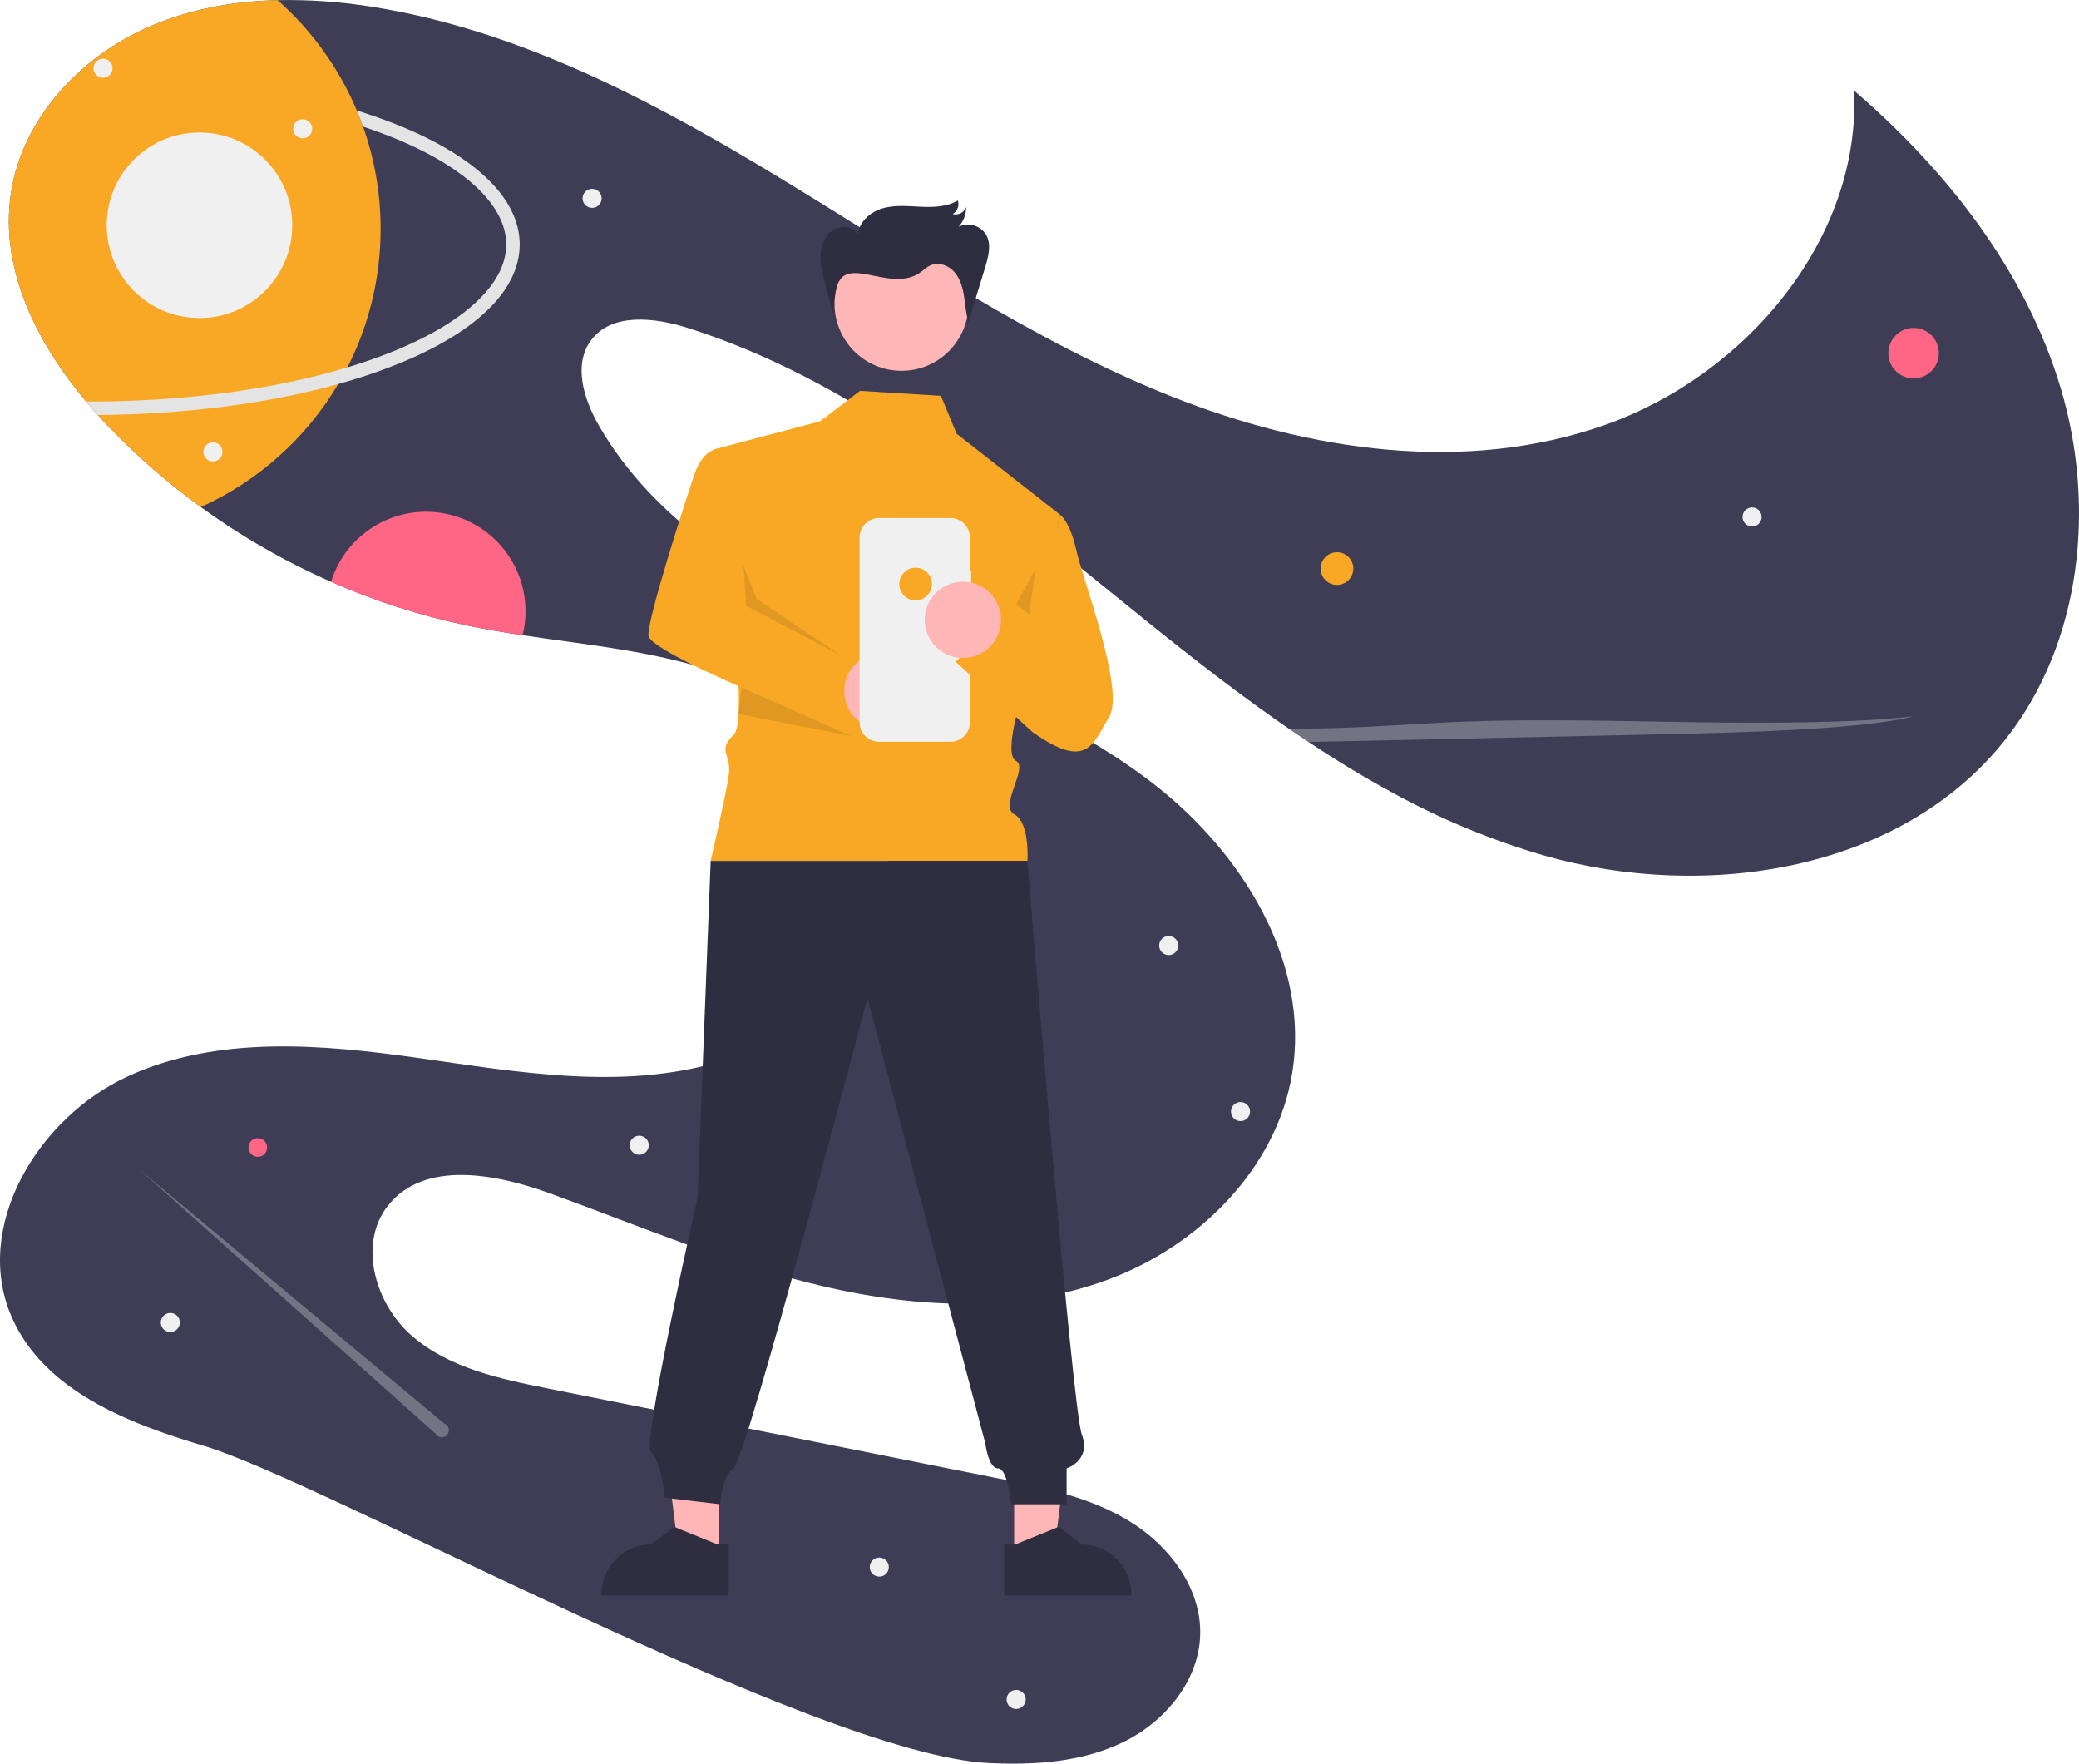
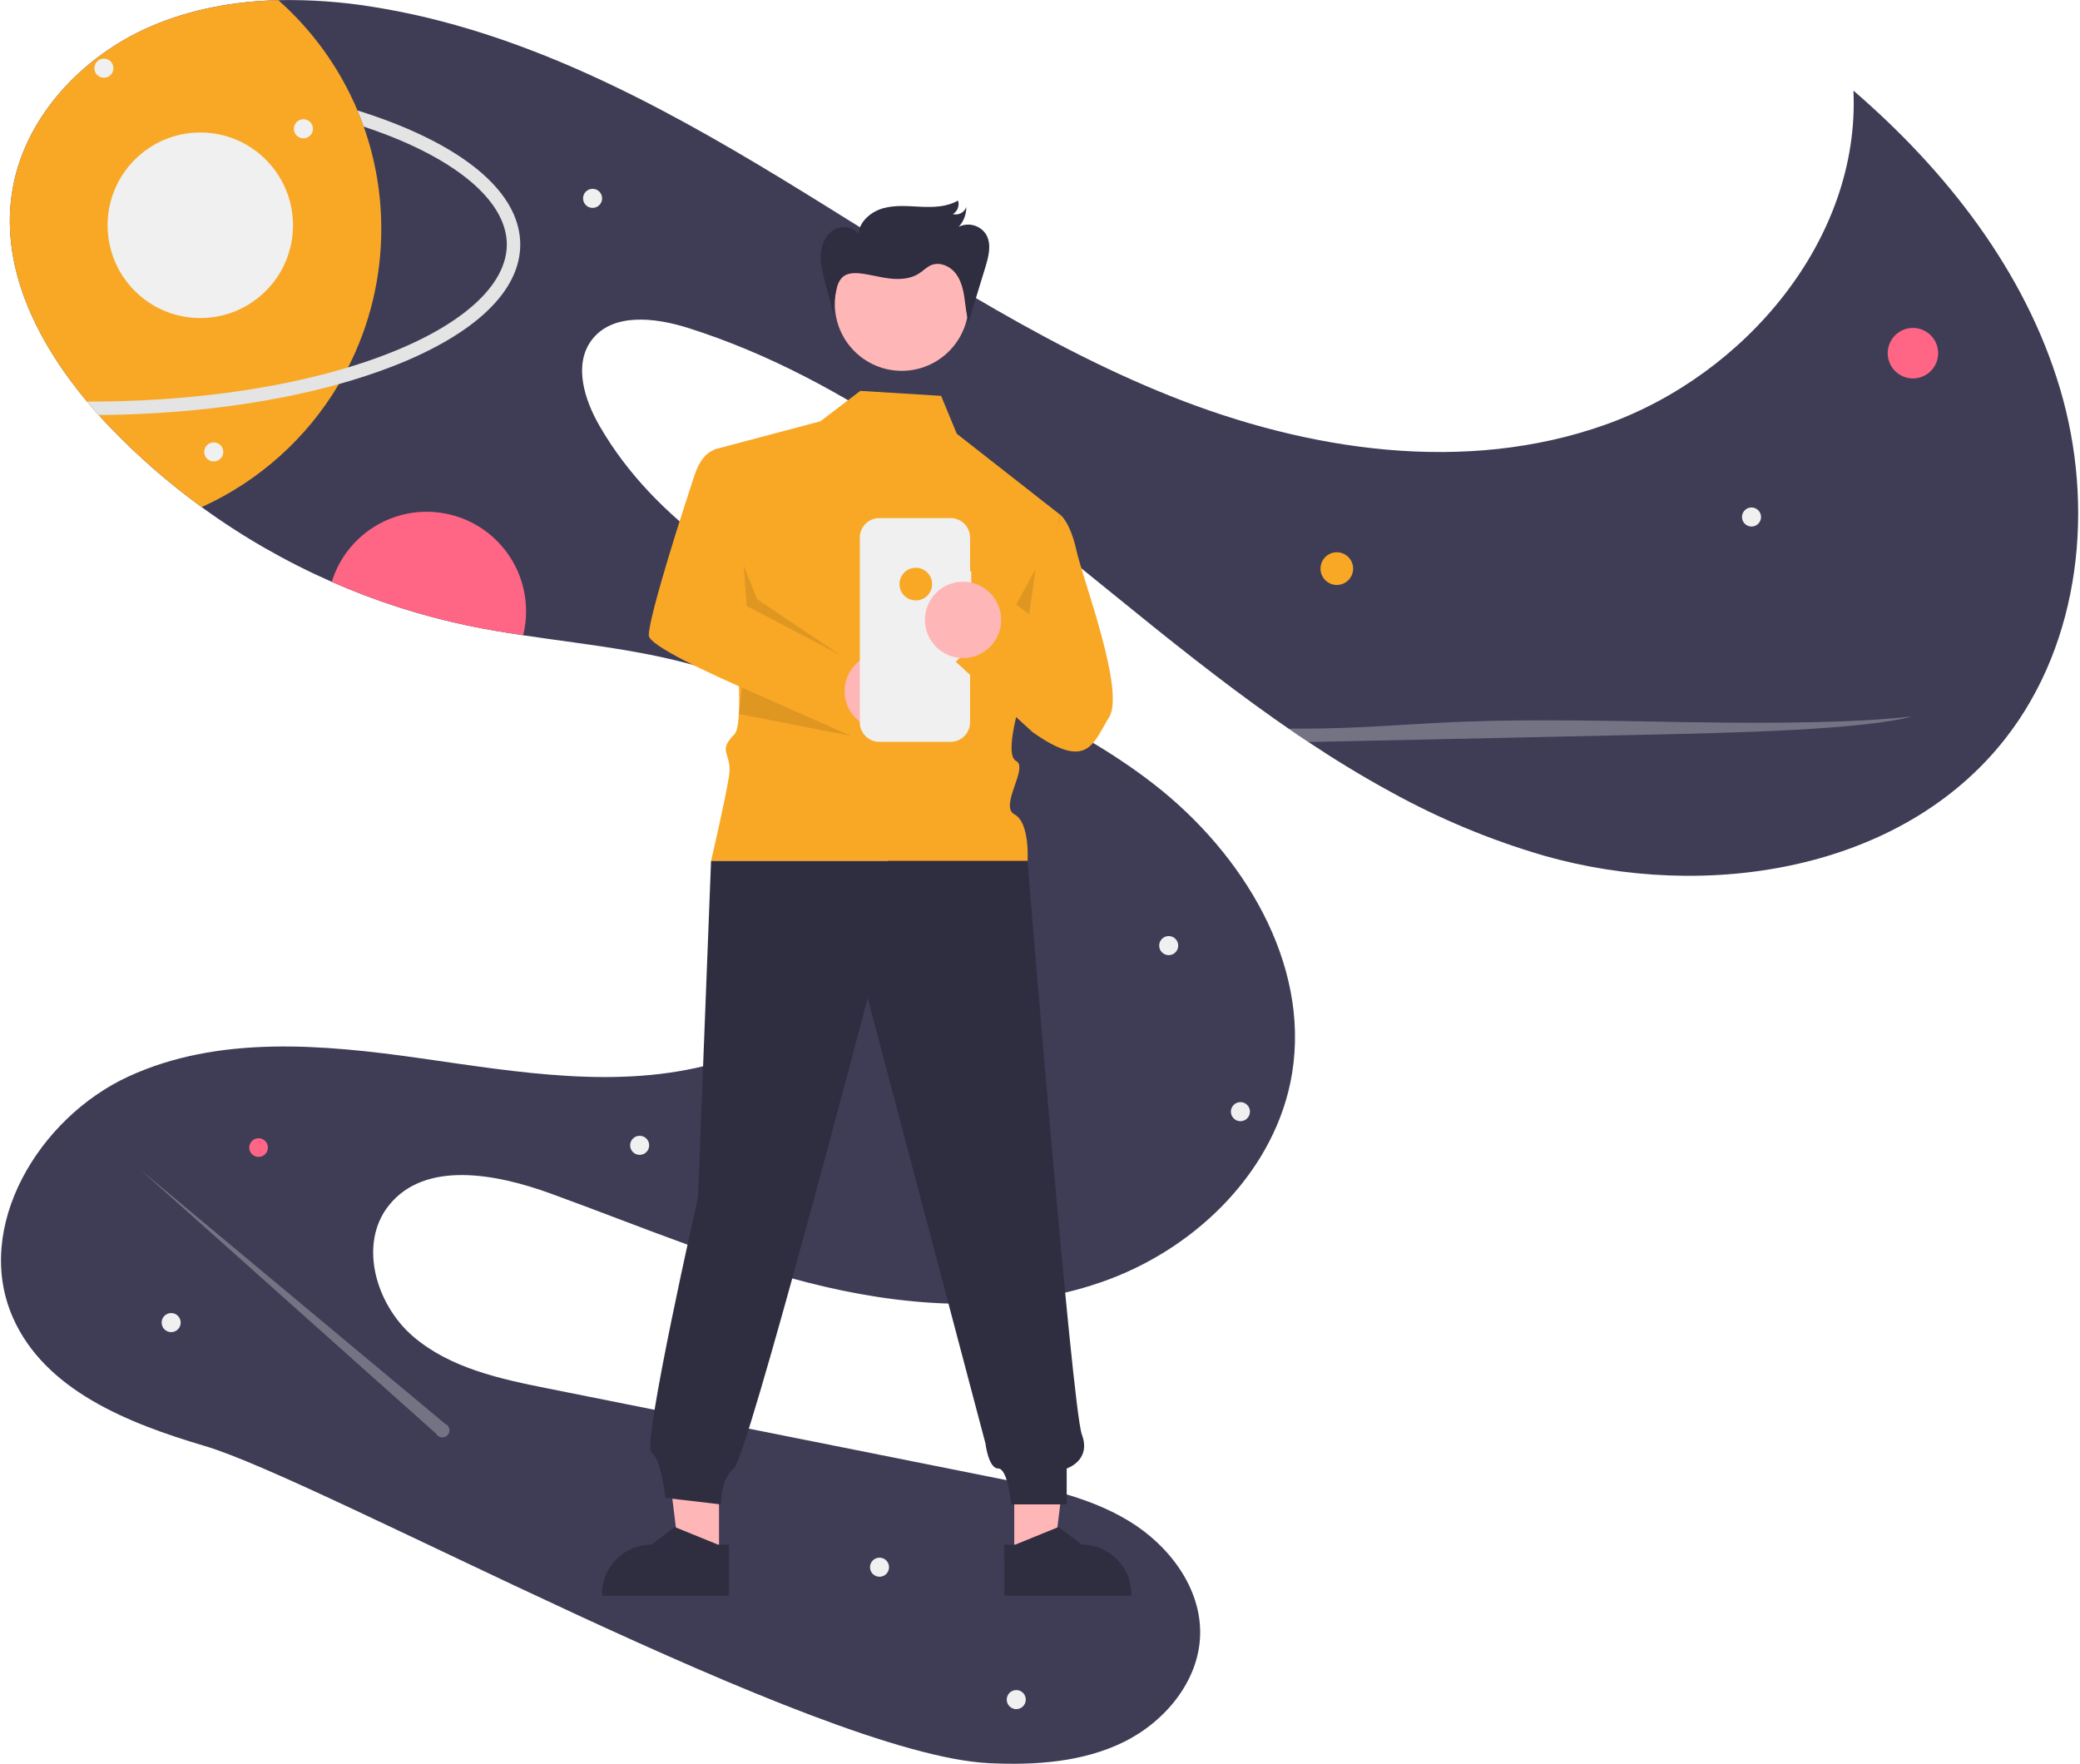
- <svg xmlns="http://www.w3.org/2000/svg" data-name="Layer 1" width="926.632" height="785.994" viewBox="0 0 926.632 785.994">
-   <path d="M1030.887,386.059c-46.34,59.26-133.78,72.83-206.13,52.19a335.51,335.51,0,0,1-68.1-28.35c-12.54-6.81-24.78-14.28-36.77-22.24-2.95-1.95-5.9-3.93-8.82-5.95q-2.985-2.04-5.95-4.13c-24.76-17.42-48.55-36.53-71.94-55.53-58.39-47.43-118.38-96.32-190.12-118.95-14.78-4.66-33.9-6.84-43.04,5.68-7.93,10.87-3.09,26.26,3.62,37.92,24.89,43.19,70.07,70.46,115.29,91.43,45.22,20.97,93.12,37.96,132.43,68.62,39.31,30.66,69.32,79.39,61.28,128.58-6.93,42.39-41.54,76.83-81.78,91.84-40.24,15-85.12,12.91-126.95,3.17-41.83-9.75-81.54-26.76-121.91-41.42-24.34-8.85-56.16-14.97-72.31,5.28-13.64,17.11-5.8,44.1,10.81,58.34s39.09,19.01,60.54,23.29q99.9,19.95,199.8,39.89c20.43,4.07,41.34,8.33,59.14,19.17,17.8,10.83,32.16,29.75,31.65,50.58-.51,20.53-15.54,38.67-33.96,47.76-18.41,9.08-39.67,10.48-60.18,9.5-76.86-3.68-297.21-125.79-350.06-141.4-33.96-10.02-71.09-24.74-85.41-57.12-17.83-40.31,11.51-89.08,51.56-107.49,40.04-18.42,86.46-14.34,130.1-8.14,43.64,6.2,88.72,14.09,131.2,2.31,42.479-11.78,81.4-50.18,77.21-94.06-3.65-38.18-38.04-66.95-74.23-79.63-28.33-9.93-58.47-12.63-88.229-17.1-8.26-1.23-16.49-2.61-24.64-4.31a307.086,307.086,0,0,1-60.75-19.5,312.924,312.924,0,0,1-58.04-33.31,305.265,305.265,0,0,1-40.32-35.01q-2.835-2.94-5.61-6.01c-1.76-1.96-3.5-3.96-5.2-6-22.12-26.43-38.46-58.98-33.56-92.52,4.89-33.45,30.96-61.3,62-74.68,17.94-7.73,37.29-11.19,56.88-11.69a233.796,233.796,0,0,1,42.78,3.08c65.41,10.46,125.35,42.24,181.96,76.65,56.6,34.41,111.76,72.18,173.29,96.71,61.53,24.54,131.57,34.93,193.99,12.74,62.42-22.18,113.7-82.7,110.65-148.87,41.4,35.65,76.58,80.46,92.16,132.82C1070.797,282.559,1064.536,343.019,1030.887,386.059Z" transform="translate(-136.6838 -57.00314)" fill="#3f3d56" />
-   <circle cx="595.911" cy="253.394" r="7.278" fill="#f9a826" />
-   <circle cx="852.911" cy="157.394" r="11.252" fill="#ff6584" />
-   <circle cx="114.911" cy="511.394" r="4.157" fill="#ff6584" />
-   <path d="M370.927,329.399a44.43,44.43,0,0,1-1.3,10.7c-8.26-1.23-16.49-2.61-24.64-4.31a307.086,307.086,0,0,1-60.75-19.5,44.337,44.337,0,0,1,86.69,13.11Z" transform="translate(-136.6838 -57.00314)" fill="#ff6584" />
-   <circle cx="780.911" cy="230.394" r="4.252" fill="#f0f0f0" />
-   <circle cx="391.911" cy="698.394" r="4.252" fill="#f0f0f0" />
-   <circle cx="452.911" cy="757.394" r="4.252" fill="#f0f0f0" />
-   <circle cx="75.911" cy="589.394" r="4.252" fill="#f0f0f0" />
-   <circle cx="284.911" cy="510.394" r="4.252" fill="#f0f0f0" />
-   <circle cx="263.911" cy="88.394" r="4.252" fill="#f0f0f0" />
-   <circle cx="520.911" cy="421.394" r="4.252" fill="#f0f0f0" />
-   <circle cx="552.911" cy="495.394" r="4.252" fill="#f0f0f0" />
-   <path d="M291.527,220.728q9.075-2.739,17.362-5.935c33.96-13.117,53.438-30.911,53.438-48.82s-19.478-35.703-53.438-48.82q-5.038-1.946-10.386-3.723a136.34,136.34,0,0,1-6.976,107.3Z" transform="translate(-136.6838 -57.00314)" fill="none" />
-   <path d="M306.326,158.969a135.44,135.44,0,0,1-14.8,61.76q-1.935,3.78-4.1,7.43a136.431,136.431,0,0,1-61.23,54.82,305.269,305.269,0,0,1-40.32-35.01q-2.835-2.94-5.61-6.01c-1.76-1.96-3.5-3.96-5.2-6-22.12-26.43-38.46-58.98-33.56-92.52,4.89-33.45,30.96-61.3,62-74.68,17.94-7.73,37.29-11.19,56.88-11.69a136.126,136.126,0,0,1,35.33,49.16c1,2.37,1.92,4.77,2.79,7.2A135.756,135.756,0,0,1,306.326,158.969Z" transform="translate(-136.6838 -57.00314)" fill="#f9a826" />
-   <path d="M368.326,165.969c0,20.83-20.34,40.15-57.28,54.42-7.39,2.86-15.3,5.45-23.62,7.77-31.14,8.68-68.2,13.49-107.16,13.8-1.76-1.96-3.5-3.96-5.2-6,.42.01.84.01,1.26.01,42.31,0,82.45-5.36,115.2-15.24,6.05-1.83,11.85-3.81,17.36-5.94,33.96-13.11,53.44-30.91,53.44-48.82,0-17.91-19.48-35.7-53.44-48.82q-5.04-1.95-10.38-3.72c-.87-2.43-1.79-4.83-2.79-7.2q7.98,2.49,15.33,5.32C347.987,125.819,368.326,145.149,368.326,165.969Z" transform="translate(-136.6838 -57.00314)" fill="#e4e4e4" />
-   <circle cx="45.911" cy="30.394" r="4.252" fill="#f0f0f0" />
-   <circle cx="134.911" cy="57.394" r="4.252" fill="#f0f0f0" />
-   <circle cx="88.911" cy="100.394" r="41.348" fill="#f0f0f0" />
-   <path d="M989.197,376.239c-9.28,2.74-29.74,4.76-52.24,6-22.49,1.23-47.16,1.77-71.52,2.29q-63.959,1.38-127.91,2.77-8.791.195-17.64.36c-2.95-1.95-5.9-3.93-8.82-5.95,5.23.03,10.46,0,15.65-.1,22.17-.44,40.94-2.17,62.32-2.99,32.9-1.27,68.42-.27,102.71.24C926.036,379.379,965.106,379.189,989.197,376.239Z" transform="translate(-136.6838 -57.00314)" fill="#f0f0f0" opacity="0.3" />
-   <path d="M334.767,691.47,198.846,578.239,330.891,696.006a3.151,3.151,0,1,0,3.876-4.535Z" transform="translate(-136.6838 -57.00314)" fill="#f0f0f0" opacity="0.3" />
-   <circle cx="94.911" cy="201.394" r="4.252" fill="#f0f0f0" />
-   <polygon points="452.017 694.074 469.604 694.073 477.971 626.236 452.014 626.237 452.017 694.074" fill="#ffb6b6" />
-   <path d="M584.215,745.335l4.95-0,19.327-7.86,10.359,7.859h.001a22.074,22.074,0,0,1,22.073,22.072v.717l-56.709.002Z" transform="translate(-136.6838 -57.00314)" fill="#2f2e41" />
-   <polygon points="320.308 694.074 302.721 694.073 294.354 626.236 320.311 626.237 320.308 694.074" fill="#ffb6b6" />
-   <path d="M461.477,768.125l-56.709-.002v-.717a22.074,22.074,0,0,1,22.073-22.072h.001l10.359-7.859,19.327,7.86,4.95 0Z" transform="translate(-136.6838 -57.00314)" fill="#2f2e41" />
-   <path d="M520.009,231.191,502.201,244.751,454.896,257.279s16.95,118.96,8.95,126.96-.785,8.215-2.393,18.608-8.013,37.831-8.013,37.831l141.188,0s1.138-17.052-5.822-20.745,6.416-20.929.728-23.811,2.312-27.882,2.312-27.882l17.337-81.85-46.114-36.08-7.013-16.898Z" transform="translate(-136.6838 -57.00314)" fill="#f9a826" />
-   <circle cx="405.545" cy="274.328" r="6.161" fill="#f2f2f2" />
-   <path d="M453.441,440.678l-5.822,149.921S422.48,701.328,426.846,704.239s6.216,20.269,6.216,20.269l24.744,2.911s0-11.644,5.822-16.011,59.677-209.598,59.677-209.598l52.54,198.429s1.315,11.169,5.682,11.169,5.822,16.011,5.822,16.011h24.744v-16.011s11.118-3.525,6.752-15.169-24.218-255.562-24.218-255.562Z" transform="translate(-136.6838 -57.00314)" fill="#2f2e41" />
-   <circle cx="401.817" cy="135.415" r="29.839" fill="#ffb6b6" />
-   <polygon points="452.85 269.414 458.672 273.781 461.583 253.403 452.85 269.414" opacity="0.1" style="isolation:isolate" />
-   <path d="M457.687,257.163s-7.278-1.456-11.644,11.644-20.378,62.588-20.378,71.322S525.375,387.396,525.375,387.396L515,351l-45.669-23.971Z" transform="translate(-136.6838 -57.00314)" fill="#f9a826" />
-   <circle cx="393.316" cy="307.997" r="17" fill="#ffb6b6" />
-   <polygon points="331.316 251.997 332.647 270.026 374.878 292.192 337.316 266.997 331.316 251.997" opacity="0.1" style="isolation:isolate" />
-   <path d="M569.523,311.57h-.548V296.562a8.686,8.686,0,0,0-8.686-8.686H528.492a8.686,8.686,0,0,0-8.686,8.686v82.337a8.686,8.686,0,0,0,8.686,8.686h31.797a8.686,8.686,0,0,0,8.686-8.686V322.254h.548Z" transform="translate(-136.6838 -57.00314)" fill="#f0f0f0" />
-   <path d="M609.184,286.39s4.367,2.911,7.278,16.011,21.833,62.588,14.555,74.233-9.426,24.072-34.17,6.606l-34.24-31.35,24.744-23.289,10.189,7.278Z" transform="translate(-136.6838 -57.00314)" fill="#f9a826" />
-   <circle cx="408.095" cy="260.292" r="7.278" fill="#f9a826" />
-   <circle cx="429.163" cy="276.236" r="17" fill="#ffb6b6" />
-   <polygon points="330.514 306.41 379.316 327.997 329.158 318.194 330.514 306.41" opacity="0.1" style="isolation:isolate" />
-   <path d="M508.397,198.365,504.3,182.773c-1.069-4.068-2.147-8.219-1.907-12.418s2.022-8.533,5.56-10.808,8.939-1.738,11.216,1.799c.433-5.648,5.571-9.992,11.022-11.531s11.239-.93,16.897-.671,11.631.078,16.514-2.791a5.112,5.112,0,0,1-2.289,6.041,4.963,4.963,0,0,0,5.995-3.162,12.88,12.88,0,0,1-3.381,8.845A9.475,9.475,0,0,1,576.173,161.545c2.492,4.321,1.096,9.747-.362,14.517l-7.484,24.482c-1.135-3.722-1.349-7.651-1.956-11.494s-1.687-7.768-4.224-10.718-6.846-4.659-10.451-3.194c-2.022.822-3.565,2.489-5.39,3.686-3.746,2.455-8.512,2.807-12.963,2.308s-8.789-1.767-13.24-2.273c-2.787-.317-5.896-.233-7.999,1.623a10.281,10.281,0,0,0-2.738,5.467,43.486,43.486,0,0,0-1.158,12.541" transform="translate(-136.6838 -57.00314)" fill="#2f2e41" />
+ <svg xmlns="http://www.w3.org/2000/svg" xmlns:xlink="http://www.w3.org/1999/xlink" width="927px" height="786px" viewBox="0 0 694 589" version="1.1">
+   <defs>
+     <filter id="alpha" filterUnits="objectBoundingBox" x="0%" y="0%" width="100%" height="100%">
+       <feColorMatrix type="matrix" in="SourceGraphic" values="0 0 0 0 1 0 0 0 0 1 0 0 0 0 1 0 0 0 1 0" />
+     </filter>
+     <mask id="mask0">
+       <g filter="url(#alpha)">
+         <rect x="0" y="0" width="694" height="589" style="fill:rgb(0%,0%,0%);fill-opacity:0.302;stroke:none;" />
+       </g>
+     </mask>
+     <clipPath id="clip1">
+       <rect x="0" y="0" width="694" height="589" />
+     </clipPath>
+     <g id="surface5" clip-path="url(#clip1)">
+       <path style=" stroke:none;fill-rule:nonzero;fill:rgb(94.118%,94.118%,94.118%);fill-opacity:1;" d="M 638.234 239.223 C 631.289 241.277 615.969 242.793 599.125 243.719 C 582.289 244.641 563.82 245.047 545.582 245.438 C 513.66 246.125 481.738 246.816 449.82 247.512 C 445.434 247.609 441.031 247.699 436.617 247.781 C 434.406 246.32 432.199 244.836 430.012 243.324 C 433.93 243.344 437.844 243.324 441.73 243.25 C 458.328 242.918 472.379 241.621 488.387 241.008 C 513.016 240.055 539.609 240.805 565.277 241.188 C 590.949 241.578 620.199 241.434 638.234 239.223 Z M 638.234 239.223 " />
+     </g>
+     <mask id="mask1">
+       <g filter="url(#alpha)">
+         <rect x="0" y="0" width="694" height="589" style="fill:rgb(0%,0%,0%);fill-opacity:0.302;stroke:none;" />
+       </g>
+     </mask>
+     <clipPath id="clip2">
+       <rect x="0" y="0" width="694" height="589" />
+     </clipPath>
+     <g id="surface8" clip-path="url(#clip2)">
+       <path style=" stroke:none;fill-rule:nonzero;fill:rgb(94.118%,94.118%,94.118%);fill-opacity:1;" d="M 148.297 475.445 L 46.539 390.594 L 145.395 478.844 C 145.918 479.73 146.961 480.176 147.961 479.938 C 148.965 479.703 149.699 478.844 149.773 477.816 C 149.852 476.789 149.254 475.828 148.297 475.445 Z M 148.297 475.445 " />
+     </g>
+     <mask id="mask2">
+       <g filter="url(#alpha)">
+         <rect x="0" y="0" width="694" height="589" style="fill:rgb(0%,0%,0%);fill-opacity:0.102;stroke:none;" />
+       </g>
+     </mask>
+     <clipPath id="clip3">
+       <rect x="0" y="0" width="694" height="589" />
+     </clipPath>
+     <g id="surface11" clip-path="url(#clip3)">
+       <path style=" stroke:none;fill-rule:nonzero;fill:rgb(0%,0%,0%);fill-opacity:1;" d="M 339.027 201.891 L 343.387 205.16 L 345.566 189.891 Z M 339.027 201.891 " />
+     </g>
+     <mask id="mask3">
+       <g filter="url(#alpha)">
+         <rect x="0" y="0" width="694" height="589" style="fill:rgb(0%,0%,0%);fill-opacity:0.102;stroke:none;" />
+       </g>
+     </mask>
+     <clipPath id="clip4">
+       <rect x="0" y="0" width="694" height="589" />
+     </clipPath>
+     <g id="surface14" clip-path="url(#clip4)">
+       <path style=" stroke:none;fill-rule:nonzero;fill:rgb(0%,0%,0%);fill-opacity:1;" d="M 248.039 188.836 L 249.035 202.348 L 280.652 218.957 L 252.531 200.078 Z M 248.039 188.836 " />
+     </g>
+     <mask id="mask4">
+       <g filter="url(#alpha)">
+         <rect x="0" y="0" width="694" height="589" style="fill:rgb(0%,0%,0%);fill-opacity:0.102;stroke:none;" />
+       </g>
+     </mask>
+     <clipPath id="clip5">
+       <rect x="0" y="0" width="694" height="589" />
+     </clipPath>
+     <g id="surface17" clip-path="url(#clip5)">
+       <path style=" stroke:none;fill-rule:nonzero;fill:rgb(0%,0%,0%);fill-opacity:1;" d="M 247.441 229.613 L 283.977 245.789 L 246.426 238.441 Z M 247.441 229.613 " />
+     </g>
+   </defs>
+   <g id="surface1">
+     <path style=" stroke:none;fill-rule:nonzero;fill:rgb(24.706%,23.922%,33.725%);fill-opacity:1;" d="M 669.445 246.582 C 634.754 290.988 569.293 301.16 515.125 285.691 C 497.402 280.508 480.305 273.383 464.145 264.449 C 454.754 259.344 445.594 253.746 436.617 247.781 C 434.406 246.32 432.199 244.836 430.012 243.324 C 428.523 242.305 427.039 241.273 425.559 240.227 C 407.02 227.176 389.211 212.855 371.699 198.617 C 327.984 163.074 283.074 126.438 229.367 109.48 C 218.301 105.988 203.988 104.355 197.145 113.734 C 191.207 121.883 194.832 133.414 199.855 142.152 C 218.488 174.516 252.312 194.953 286.168 210.664 C 320.02 226.379 355.883 239.113 385.309 262.086 C 414.738 285.062 437.207 321.578 431.188 358.441 C 426 390.207 400.09 416.016 369.965 427.262 C 339.836 438.504 306.238 436.938 274.922 429.637 C 243.605 422.332 213.875 409.586 183.652 398.598 C 165.43 391.969 141.609 387.383 129.52 402.555 C 119.309 415.379 125.176 435.602 137.613 446.273 C 150.047 456.945 166.875 460.52 182.934 463.727 C 232.797 473.691 282.656 483.656 332.516 493.617 C 347.809 496.668 363.465 499.859 376.789 507.984 C 390.117 516.098 400.867 530.277 400.484 545.887 C 400.105 561.27 388.852 574.863 375.062 581.676 C 361.277 588.48 345.363 589.531 330.008 588.797 C 272.465 586.039 107.5 494.531 67.934 482.836 C 42.512 475.328 14.715 464.297 3.992 440.031 C -9.355 409.824 12.609 373.277 42.594 359.48 C 72.57 345.68 107.32 348.734 139.992 353.383 C 172.664 358.027 206.414 363.941 238.215 355.113 C 270.02 346.285 299.156 317.512 296.02 284.629 C 293.285 256.016 267.539 234.457 240.445 224.957 C 219.238 217.516 196.672 215.492 174.395 212.141 C 168.211 211.219 162.047 210.188 155.945 208.914 C 140.32 205.637 125.078 200.738 110.465 194.301 C 95.133 187.559 80.566 179.191 67.016 169.34 C 56.207 161.492 46.105 152.715 36.828 143.102 C 35.414 141.633 34.012 140.133 32.629 138.602 C 31.312 137.133 30.008 135.633 28.734 134.102 C 12.176 114.297 -0.059 89.906 3.609 64.773 C 7.27 39.707 26.789 18.836 50.027 8.809 C 63.457 3.016 77.945 0.426 92.609 0.051 C 103.336 -0.164 114.055 0.609 124.637 2.359 C 173.605 10.195 218.48 34.012 260.863 59.797 C 303.234 85.582 344.531 113.887 390.598 132.266 C 436.66 150.656 489.098 158.441 535.828 141.812 C 582.559 125.195 620.949 79.844 618.664 30.258 C 649.66 56.973 675.996 90.551 687.66 129.789 C 699.324 169.023 694.637 214.332 669.445 246.582 Z M 669.445 246.582 " />
+     <path style=" stroke:none;fill-rule:nonzero;fill:rgb(97.647%,65.882%,14.902%);fill-opacity:1;" d="M 451.578 189.883 C 451.578 192.895 449.137 195.336 446.129 195.336 C 443.121 195.336 440.68 192.895 440.68 189.883 C 440.68 186.871 443.121 184.43 446.129 184.43 C 449.137 184.43 451.578 186.871 451.578 189.883 Z M 451.578 189.883 " />
+     <path style=" stroke:none;fill-rule:nonzero;fill:rgb(100%,39.608%,51.765%);fill-opacity:1;" d="M 646.957 117.945 C 646.957 122.602 643.184 126.379 638.531 126.379 C 633.879 126.379 630.109 122.602 630.109 117.945 C 630.109 113.289 633.879 109.512 638.531 109.512 C 643.184 109.512 646.957 113.289 646.957 117.945 Z M 646.957 117.945 " />
+     <path style=" stroke:none;fill-rule:nonzero;fill:rgb(100%,39.608%,51.765%);fill-opacity:1;" d="M 89.141 383.219 C 89.141 384.941 87.746 386.336 86.027 386.336 C 84.309 386.336 82.914 384.941 82.914 383.219 C 82.914 381.5 84.309 380.105 86.027 380.105 C 87.746 380.105 89.141 381.5 89.141 383.219 Z M 89.141 383.219 " />
+     <path style=" stroke:none;fill-rule:nonzero;fill:rgb(100%,39.608%,51.765%);fill-opacity:1;" d="M 175.367 204.125 C 175.367 206.828 175.043 209.52 174.395 212.141 C 168.211 211.219 162.047 210.188 155.945 208.914 C 140.32 205.637 125.078 200.738 110.465 194.301 C 115.32 178.605 130.906 168.82 147.137 171.277 C 163.363 173.734 175.363 187.695 175.367 204.125 Z M 175.367 204.125 " />
+     <path style=" stroke:none;fill-rule:nonzero;fill:rgb(94.118%,94.118%,94.118%);fill-opacity:1;" d="M 587.812 172.648 C 587.812 174.41 586.387 175.836 584.629 175.836 C 582.871 175.836 581.445 174.41 581.445 172.648 C 581.445 170.891 582.871 169.461 584.629 169.461 C 586.387 169.461 587.812 170.891 587.812 172.648 Z M 587.812 172.648 " />
+     <path style=" stroke:none;fill-rule:nonzero;fill:rgb(94.118%,94.118%,94.118%);fill-opacity:1;" d="M 296.586 523.352 C 296.586 525.109 295.164 526.539 293.406 526.539 C 291.648 526.539 290.223 525.109 290.223 523.352 C 290.223 521.59 291.648 520.164 293.406 520.164 C 295.164 520.164 296.586 521.59 296.586 523.352 Z M 296.586 523.352 " />
+     <path style=" stroke:none;fill-rule:nonzero;fill:rgb(94.118%,94.118%,94.118%);fill-opacity:1;" d="M 342.254 567.562 C 342.254 569.324 340.832 570.75 339.074 570.75 C 337.312 570.75 335.891 569.324 335.891 567.562 C 335.891 565.805 337.312 564.379 339.074 564.379 C 340.832 564.379 342.254 565.805 342.254 567.562 Z M 342.254 567.562 " />
+     <path style=" stroke:none;fill-rule:nonzero;fill:rgb(94.118%,94.118%,94.118%);fill-opacity:1;" d="M 60.016 441.672 C 60.016 443.43 58.59 444.855 56.832 444.855 C 55.074 444.855 53.648 443.43 53.648 441.672 C 53.648 439.91 55.074 438.484 56.832 438.484 C 58.59 438.484 60.016 439.91 60.016 441.672 Z M 60.016 441.672 " />
+     <path style=" stroke:none;fill-rule:nonzero;fill:rgb(94.118%,94.118%,94.118%);fill-opacity:1;" d="M 216.48 382.469 C 216.48 384.23 215.059 385.656 213.301 385.656 C 211.539 385.656 210.117 384.23 210.117 382.469 C 210.117 380.711 211.539 379.285 213.301 379.285 C 215.059 379.285 216.48 380.711 216.48 382.469 Z M 216.48 382.469 " />
+     <path style=" stroke:none;fill-rule:nonzero;fill:rgb(94.118%,94.118%,94.118%);fill-opacity:1;" d="M 200.762 66.238 C 200.762 68 199.336 69.426 197.578 69.426 C 195.82 69.426 194.395 68 194.395 66.238 C 194.395 64.48 195.82 63.055 197.578 63.055 C 199.336 63.055 200.762 64.48 200.762 66.238 Z M 200.762 66.238 " />
+     <path style=" stroke:none;fill-rule:nonzero;fill:rgb(94.118%,94.118%,94.118%);fill-opacity:1;" d="M 393.164 315.777 C 393.164 317.535 391.738 318.965 389.98 318.965 C 388.223 318.965 386.797 317.535 386.797 315.777 C 386.797 314.016 388.223 312.59 389.98 312.59 C 391.738 312.59 393.164 314.016 393.164 315.777 Z M 393.164 315.777 " />
+     <path style=" stroke:none;fill-rule:nonzero;fill:rgb(94.118%,94.118%,94.118%);fill-opacity:1;" d="M 417.121 371.23 C 417.121 372.988 415.695 374.418 413.938 374.418 C 412.18 374.418 410.754 372.988 410.754 371.23 C 410.754 369.469 412.18 368.043 413.938 368.043 C 415.695 368.043 417.121 369.469 417.121 371.23 Z M 417.121 371.23 " />
+     <path style=" stroke:none;fill-rule:nonzero;fill:rgb(97.647%,65.882%,14.902%);fill-opacity:1;" d="M 127.004 76.41 C 127.027 92.496 123.23 108.359 115.922 122.691 C 114.957 124.578 113.934 126.434 112.855 128.258 C 102.156 146.344 86.148 160.688 67.016 169.34 C 56.207 161.492 46.105 152.715 36.828 143.102 C 35.414 141.633 34.012 140.133 32.629 138.598 C 31.312 137.129 30.008 135.633 28.734 134.102 C 12.176 114.297 -0.059 89.906 3.609 64.773 C 7.27 39.707 26.789 18.836 50.027 8.809 C 63.457 3.016 77.945 0.426 92.609 0.051 C 104.078 10.188 113.117 22.777 119.059 36.887 C 119.809 38.664 120.496 40.461 121.148 42.285 C 125.035 53.242 127.016 64.781 127.004 76.41 Z M 127.004 76.41 " />
+     <path style=" stroke:none;fill-rule:nonzero;fill:rgb(89.412%,89.412%,89.412%);fill-opacity:1;" d="M 173.418 81.656 C 173.418 97.266 158.191 111.742 130.535 122.438 C 125.004 124.578 119.082 126.52 112.855 128.258 C 89.539 134.762 61.797 138.367 32.629 138.598 C 31.312 137.129 30.008 135.633 28.734 134.102 C 29.051 134.109 29.363 134.109 29.68 134.109 C 61.355 134.109 91.406 130.094 115.922 122.691 C 120.453 121.32 124.797 119.836 128.918 118.238 C 154.344 108.414 168.93 95.078 168.93 81.656 C 168.93 68.234 154.344 54.902 128.918 45.07 C 126.406 44.098 123.812 43.168 121.148 42.285 C 120.496 40.461 119.809 38.664 119.059 36.887 C 123.043 38.133 126.867 39.461 130.535 40.875 C 158.191 51.57 173.418 66.055 173.418 81.656 Z M 173.418 81.656 " />
+     <path style=" stroke:none;fill-rule:nonzero;fill:rgb(94.118%,94.118%,94.118%);fill-opacity:1;" d="M 37.555 22.777 C 37.555 24.535 36.129 25.961 34.371 25.961 C 32.613 25.961 31.188 24.535 31.188 22.777 C 31.188 21.016 32.613 19.59 34.371 19.59 C 36.129 19.59 37.555 21.016 37.555 22.777 Z M 37.555 22.777 " />
+     <path style=" stroke:none;fill-rule:nonzero;fill:rgb(94.118%,94.118%,94.118%);fill-opacity:1;" d="M 104.184 43.008 C 104.184 44.77 102.758 46.195 101 46.195 C 99.242 46.195 97.816 44.77 97.816 43.008 C 97.816 41.25 99.242 39.824 101 39.824 C 102.758 39.824 104.184 41.25 104.184 43.008 Z M 104.184 43.008 " />
+     <path style=" stroke:none;fill-rule:nonzero;fill:rgb(94.118%,94.118%,94.118%);fill-opacity:1;" d="M 97.52 75.23 C 97.52 92.344 83.66 106.215 66.562 106.215 C 49.469 106.215 35.609 92.344 35.609 75.23 C 35.609 58.117 49.469 44.246 66.562 44.246 C 83.66 44.246 97.52 58.117 97.52 75.23 Z M 97.52 75.23 " />
+     <use xlink:href="#surface5" mask="url(#mask0)" />
+     <use xlink:href="#surface8" mask="url(#mask1)" />
+     <path style=" stroke:none;fill-rule:nonzero;fill:rgb(94.118%,94.118%,94.118%);fill-opacity:1;" d="M 74.238 150.918 C 74.238 152.676 72.812 154.102 71.055 154.102 C 69.297 154.102 67.871 152.676 67.871 150.918 C 67.871 149.156 69.297 147.73 71.055 147.73 C 72.812 147.73 74.238 149.156 74.238 150.918 Z M 74.238 150.918 " />
+     <path style=" stroke:none;fill-rule:nonzero;fill:rgb(100%,71.373%,71.373%);fill-opacity:1;" d="M 338.402 520.113 L 351.57 520.113 L 357.832 469.277 L 338.402 469.281 Z M 338.402 520.113 " />
+     <path style=" stroke:none;fill-rule:nonzero;fill:rgb(18.431%,18.039%,25.49%);fill-opacity:1;" d="M 335.043 515.812 L 338.75 515.812 L 353.219 509.922 L 360.977 515.809 C 370.102 515.809 377.5 523.215 377.5 532.352 L 377.5 532.887 L 335.047 532.891 Z M 335.043 515.812 " />
+     <path style=" stroke:none;fill-rule:nonzero;fill:rgb(100%,71.373%,71.373%);fill-opacity:1;" d="M 239.801 520.113 L 226.633 520.113 L 220.367 469.277 L 239.801 469.281 Z M 239.801 520.113 " />
+     <path style=" stroke:none;fill-rule:nonzero;fill:rgb(18.431%,18.039%,25.49%);fill-opacity:1;" d="M 243.156 532.891 L 200.703 532.887 L 200.703 532.352 C 200.703 523.215 208.102 515.809 217.227 515.809 L 224.984 509.922 L 239.453 515.812 L 243.156 515.812 Z M 243.156 532.891 " />
+     <path style=" stroke:none;fill-rule:nonzero;fill:rgb(97.647%,65.882%,14.902%);fill-opacity:1;" d="M 286.977 130.531 L 273.645 140.691 L 238.23 150.078 C 238.23 150.078 250.922 239.223 244.93 245.219 C 238.941 251.215 244.344 251.375 243.141 259.164 C 241.938 266.949 237.141 287.512 237.141 287.512 L 342.84 287.512 C 342.84 287.512 343.691 274.734 338.48 271.965 C 333.273 269.199 343.285 256.281 339.027 254.121 C 334.77 251.965 340.758 233.23 340.758 233.23 L 353.738 171.895 L 319.215 144.855 L 313.965 132.195 Z M 286.977 130.531 " />
+     <path style=" stroke:none;fill-rule:nonzero;fill:rgb(94.902%,94.902%,94.902%);fill-opacity:1;" d="M 308.227 205.57 C 308.227 208.121 306.16 210.188 303.613 210.188 C 301.066 210.188 299 208.121 299 205.57 C 299 203.023 301.066 200.953 303.613 200.953 C 306.16 200.953 308.227 203.023 308.227 205.57 Z M 308.227 205.57 " />
+     <path style=" stroke:none;fill-rule:nonzero;fill:rgb(18.431%,18.039%,25.49%);fill-opacity:1;" d="M 237.141 287.512 L 232.781 399.855 C 232.781 399.855 213.961 482.832 217.23 485.016 C 220.5 487.195 221.883 500.203 221.883 500.203 L 240.41 502.387 C 240.41 502.387 240.41 493.66 244.77 490.387 C 249.129 487.117 289.445 333.324 289.445 333.324 L 328.781 482.02 C 328.781 482.02 329.766 490.387 333.035 490.387 C 336.305 490.387 337.391 502.387 337.391 502.387 L 355.918 502.387 L 355.918 490.387 C 355.918 490.387 364.242 487.746 360.973 479.02 C 357.703 470.293 342.84 287.512 342.84 287.512 Z M 237.141 287.512 " />
+     <path style=" stroke:none;fill-rule:nonzero;fill:rgb(100%,71.373%,71.373%);fill-opacity:1;" d="M 323.16 101.477 C 323.16 113.824 313.16 123.836 300.82 123.836 C 288.484 123.836 278.48 113.824 278.48 101.477 C 278.48 89.125 288.484 79.117 300.82 79.117 C 313.16 79.117 323.16 89.125 323.16 101.477 Z M 323.16 101.477 " />
+     <use xlink:href="#surface11" mask="url(#mask2)" />
+     <path style=" stroke:none;fill-rule:nonzero;fill:rgb(97.647%,65.882%,14.902%);fill-opacity:1;" d="M 240.32 149.992 C 240.32 149.992 234.871 148.902 231.602 158.719 C 228.332 168.535 216.348 205.621 216.348 212.164 C 216.348 218.707 290.992 247.586 290.992 247.586 L 283.227 220.312 L 249.035 202.348 Z M 240.32 149.992 " />
+     <path style=" stroke:none;fill-rule:nonzero;fill:rgb(100%,71.373%,71.373%);fill-opacity:1;" d="M 307.184 230.801 C 307.184 237.836 301.484 243.539 294.457 243.539 C 287.43 243.539 281.73 237.836 281.73 230.801 C 281.73 223.766 287.43 218.062 294.457 218.062 C 301.484 218.062 307.184 223.766 307.184 230.801 Z M 307.184 230.801 " />
+     <use xlink:href="#surface14" mask="url(#mask3)" />
+     <path style=" stroke:none;fill-rule:nonzero;fill:rgb(94.118%,94.118%,94.118%);fill-opacity:1;" d="M 324.047 190.762 L 323.637 190.762 L 323.637 179.516 C 323.637 175.922 320.723 173.008 317.133 173.008 L 293.328 173.008 C 289.734 173.008 286.824 175.922 286.824 179.516 L 286.824 241.219 C 286.824 244.812 289.734 247.727 293.328 247.727 L 317.133 247.727 C 320.723 247.727 323.637 244.812 323.637 241.219 L 323.637 198.77 L 324.047 198.77 Z M 324.047 190.762 " />
+     <path style=" stroke:none;fill-rule:nonzero;fill:rgb(97.647%,65.882%,14.902%);fill-opacity:1;" d="M 353.738 171.895 C 353.738 171.895 357.008 174.074 359.188 183.891 C 361.367 193.707 375.531 230.793 370.082 239.52 C 364.637 248.246 363.027 257.559 344.5 244.469 L 318.867 220.977 L 337.391 203.523 L 345.02 208.98 Z M 353.738 171.895 " />
+     <path style=" stroke:none;fill-rule:nonzero;fill:rgb(97.647%,65.882%,14.902%);fill-opacity:1;" d="M 310.969 195.055 C 310.969 198.066 308.531 200.508 305.52 200.508 C 302.512 200.508 300.074 198.066 300.074 195.055 C 300.074 192.043 302.512 189.602 305.52 189.602 C 308.531 189.602 310.969 192.043 310.969 195.055 Z M 310.969 195.055 " />
+     <path style=" stroke:none;fill-rule:nonzero;fill:rgb(100%,71.373%,71.373%);fill-opacity:1;" d="M 334.02 207 C 334.02 214.039 328.324 219.742 321.293 219.742 C 314.266 219.742 308.566 214.039 308.566 207 C 308.566 199.965 314.266 194.262 321.293 194.262 C 328.324 194.262 334.02 199.965 334.02 207 Z M 334.02 207 " />
+     <use xlink:href="#surface17" mask="url(#mask4)" />
+     <path style=" stroke:none;fill-rule:nonzero;fill:rgb(18.431%,18.039%,25.49%);fill-opacity:1;" d="M 278.285 105.93 L 275.215 94.246 C 274.418 91.199 273.609 88.09 273.789 84.941 C 273.969 81.793 275.301 78.547 277.953 76.844 C 280.602 75.137 284.645 75.539 286.348 78.191 C 286.672 73.957 290.52 70.703 294.598 69.551 C 298.68 68.398 303.012 68.852 307.25 69.047 C 311.484 69.242 315.957 69.105 319.613 66.957 C 320.188 68.68 319.473 70.57 317.898 71.484 C 319.785 71.996 321.746 70.961 322.387 69.113 C 322.414 71.562 321.512 73.934 319.855 75.742 C 323.125 74.117 327.09 75.242 329.023 78.34 C 330.891 81.578 329.844 85.645 328.754 89.219 L 323.148 107.566 C 322.301 104.777 322.141 101.832 321.688 98.953 C 321.23 96.07 320.422 93.129 318.523 90.918 C 316.625 88.711 313.398 87.43 310.699 88.527 C 309.184 89.141 308.031 90.391 306.664 91.289 C 303.859 93.129 300.289 93.391 296.957 93.02 C 293.625 92.645 290.379 91.695 287.047 91.312 C 284.961 91.078 282.633 91.141 281.059 92.531 C 279.977 93.656 279.262 95.086 279.008 96.629 C 278.266 99.699 277.973 102.867 278.141 106.023 " />
+   </g>
</svg>
